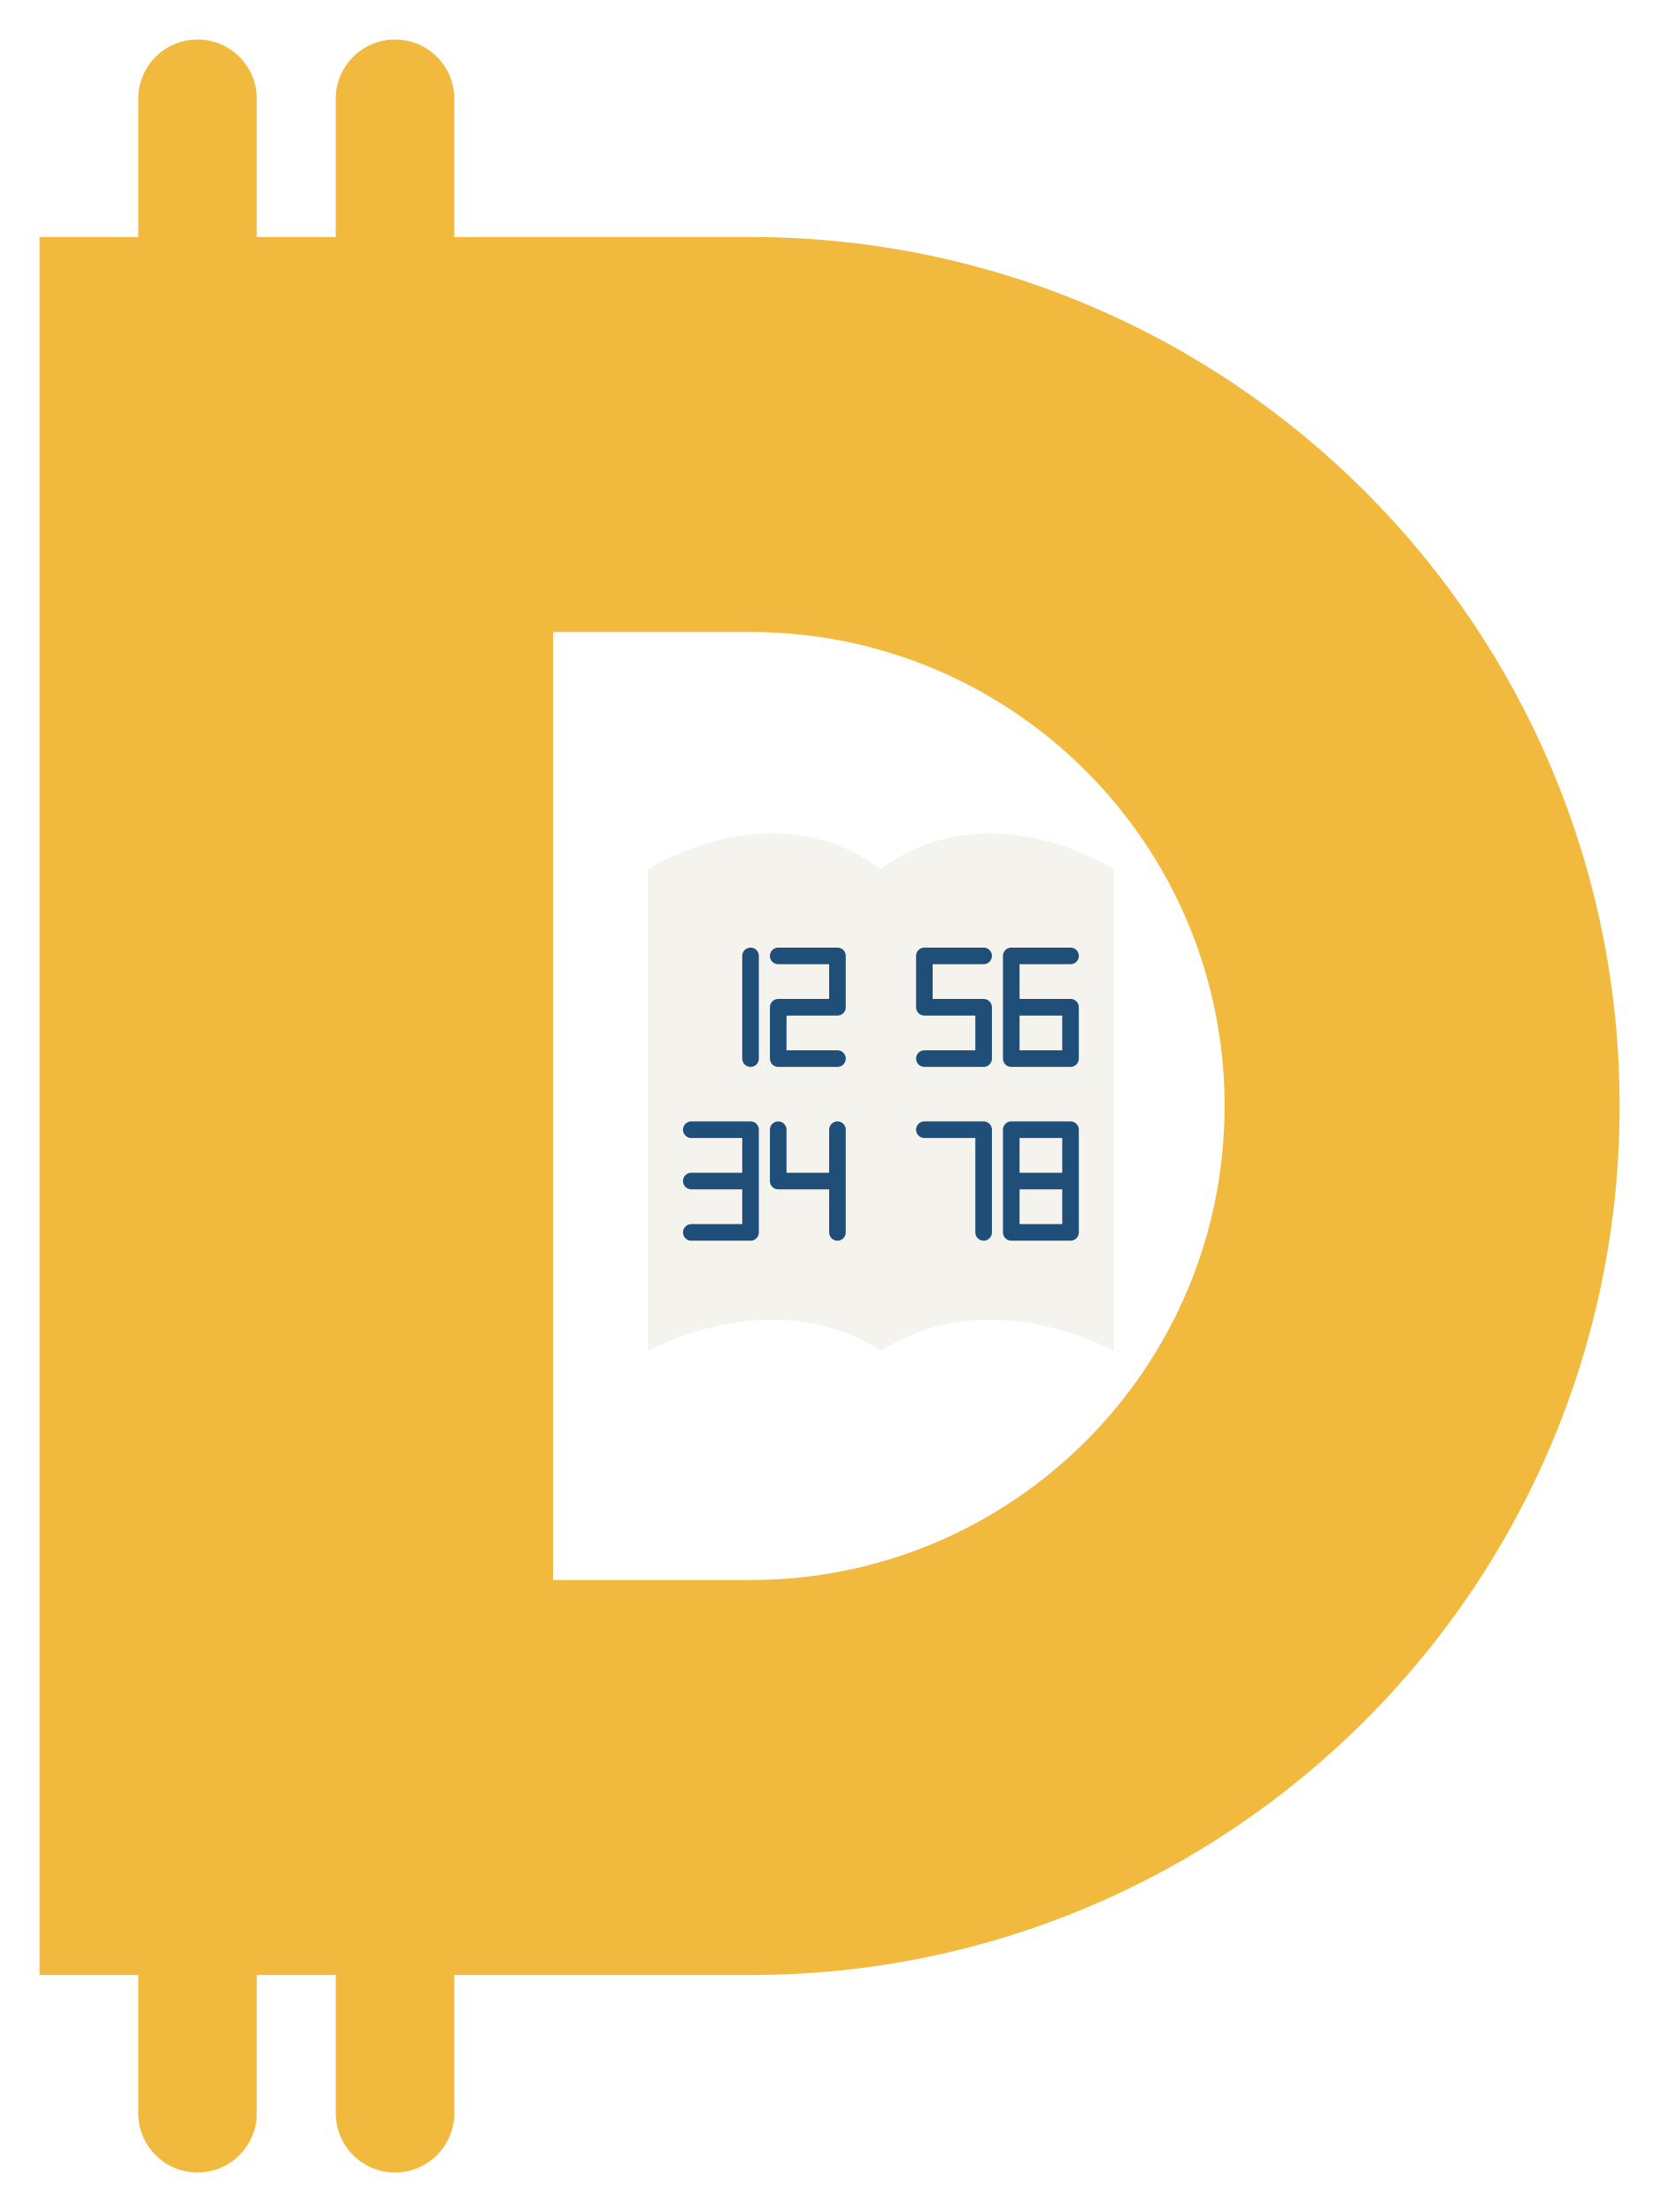
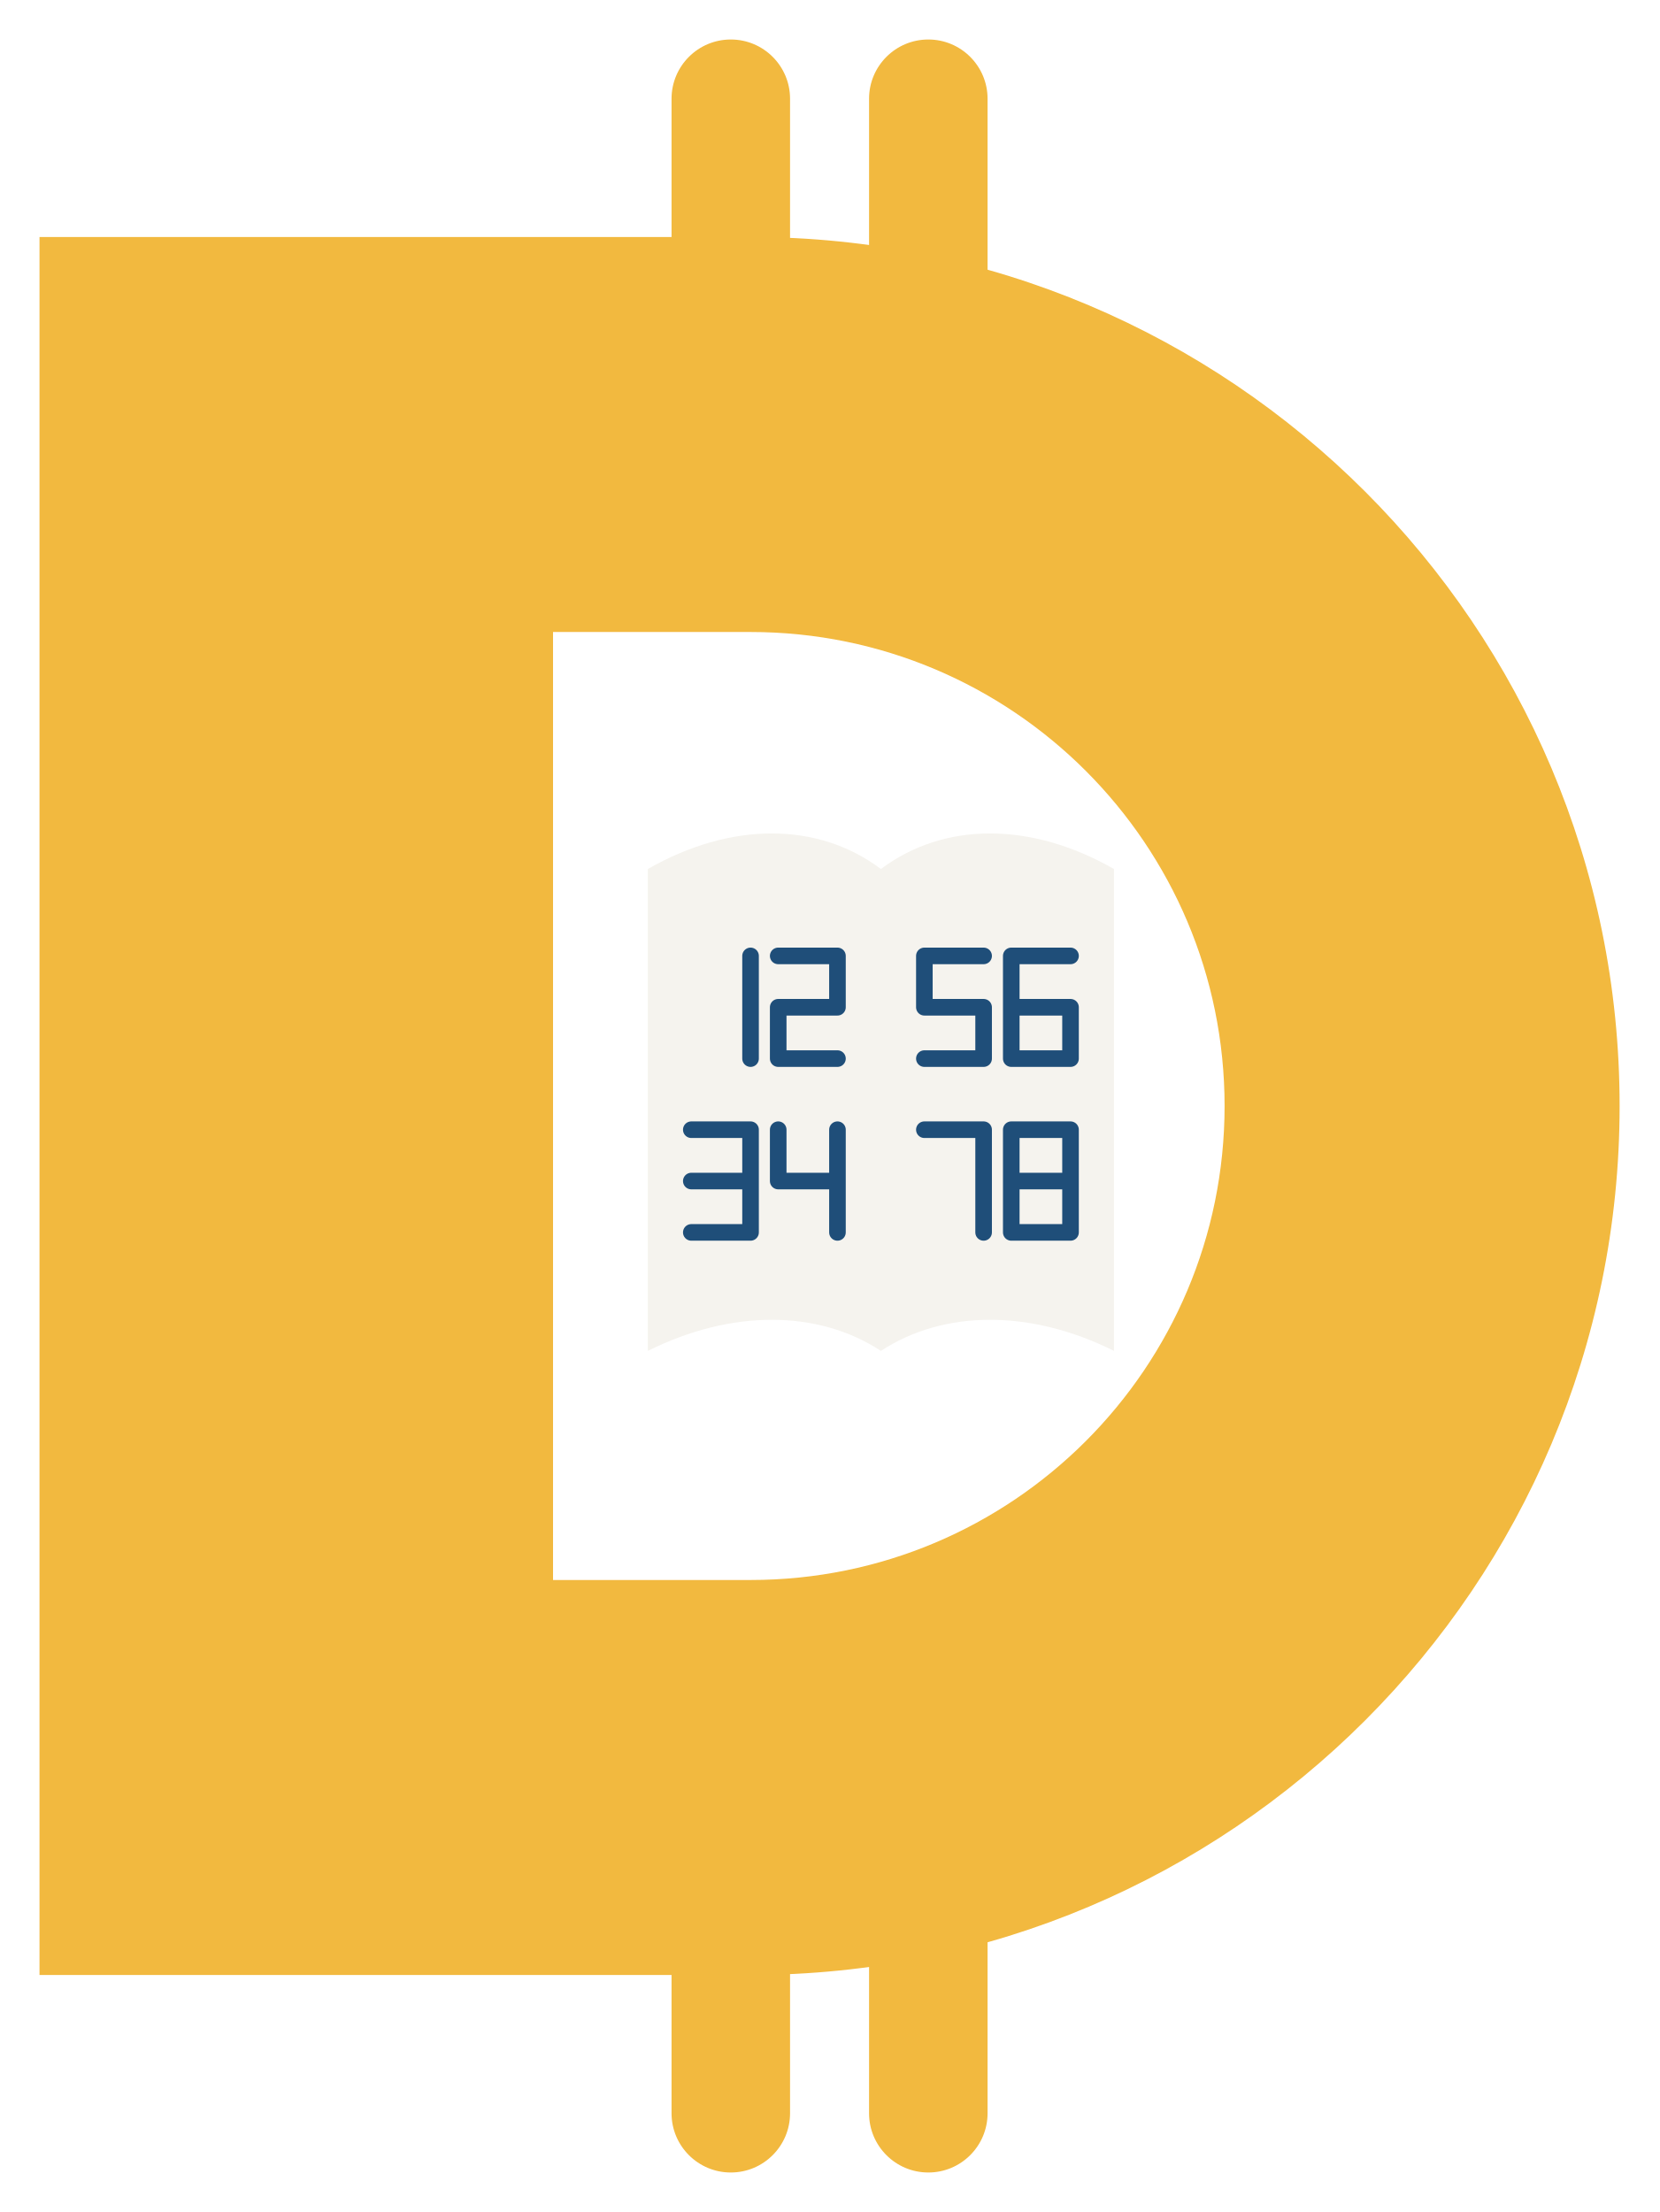
<svg xmlns="http://www.w3.org/2000/svg" viewBox="11 4 42 56">
  <g>
    <path fill-rule="evenodd" fill="#f2b93f" d="M12 10h18a22 22 0 0 1 0 44H12zM25 20h5a12 12 0 0 1 0 24h-5z" />
    <g fill="#f2b93f">
-       <rect x="14.5" y="5" width="3" height="54" rx="1.5" />
-       <rect x="19.5" y="5" width="3" height="54" rx="1.5" />
+       <rect x="28" y="5" width="3" height="10" rx="1.5" />
+       <rect x="28" y="49" width="3" height="10" rx="1.5" />
+       <rect x="33" y="5" width="3" height="10" rx="1.5" />
+       <rect x="33" y="49" width="3" height="10" rx="1.5" />
    </g>
    <path fill="#f5f3ee" d="M27.4 26c2.1-1.2 4.3-1.2 5.9 0v12.2c-1.6-1.05-3.8-1.05-5.9 0zM33.3 26c1.6-1.2 3.8-1.2 5.9 0v12.2c-2.1-1.05-4.3-1.05-5.9 0z" />
    <path fill="none" stroke="#1f4e79" stroke-width=".42" stroke-linecap="round" stroke-linejoin="round" d="M30.00 28.20L30.00 29.50M30.00 29.50L30.00 30.80M30.70 28.20L32.20 28.20M32.20 28.20L32.20 29.50M30.70 29.50L32.20 29.50M30.70 29.50L30.70 30.80M30.70 30.80L32.20 30.80M28.50 32.60L30.00 32.60M30.00 32.60L30.00 33.90M28.50 33.90L30.00 33.90M30.00 33.90L30.00 35.20M28.50 35.20L30.00 35.20M30.70 32.60L30.70 33.90M30.70 33.90L32.20 33.90M32.20 32.60L32.20 33.90M32.20 33.90L32.20 35.20M34.40 28.20L35.90 28.20M34.40 28.20L34.40 29.50M34.40 29.50L35.90 29.50M35.90 29.50L35.90 30.80M34.40 30.80L35.90 30.80M36.60 28.20L38.10 28.20M36.60 28.20L36.60 29.50M36.60 29.50L38.10 29.50M36.60 29.50L36.60 30.80M36.60 30.80L38.10 30.80M38.10 29.50L38.10 30.80M34.40 32.60L35.90 32.60M35.90 32.60L35.90 33.90M35.90 33.90L35.90 35.20M36.60 32.60L38.10 32.60M38.10 32.60L38.10 33.90M38.10 33.90L38.10 35.20M36.60 35.20L38.10 35.20M36.60 33.90L36.60 35.20M36.60 32.60L36.60 33.90M36.60 33.90L38.10 33.90" />
  </g>
</svg>
